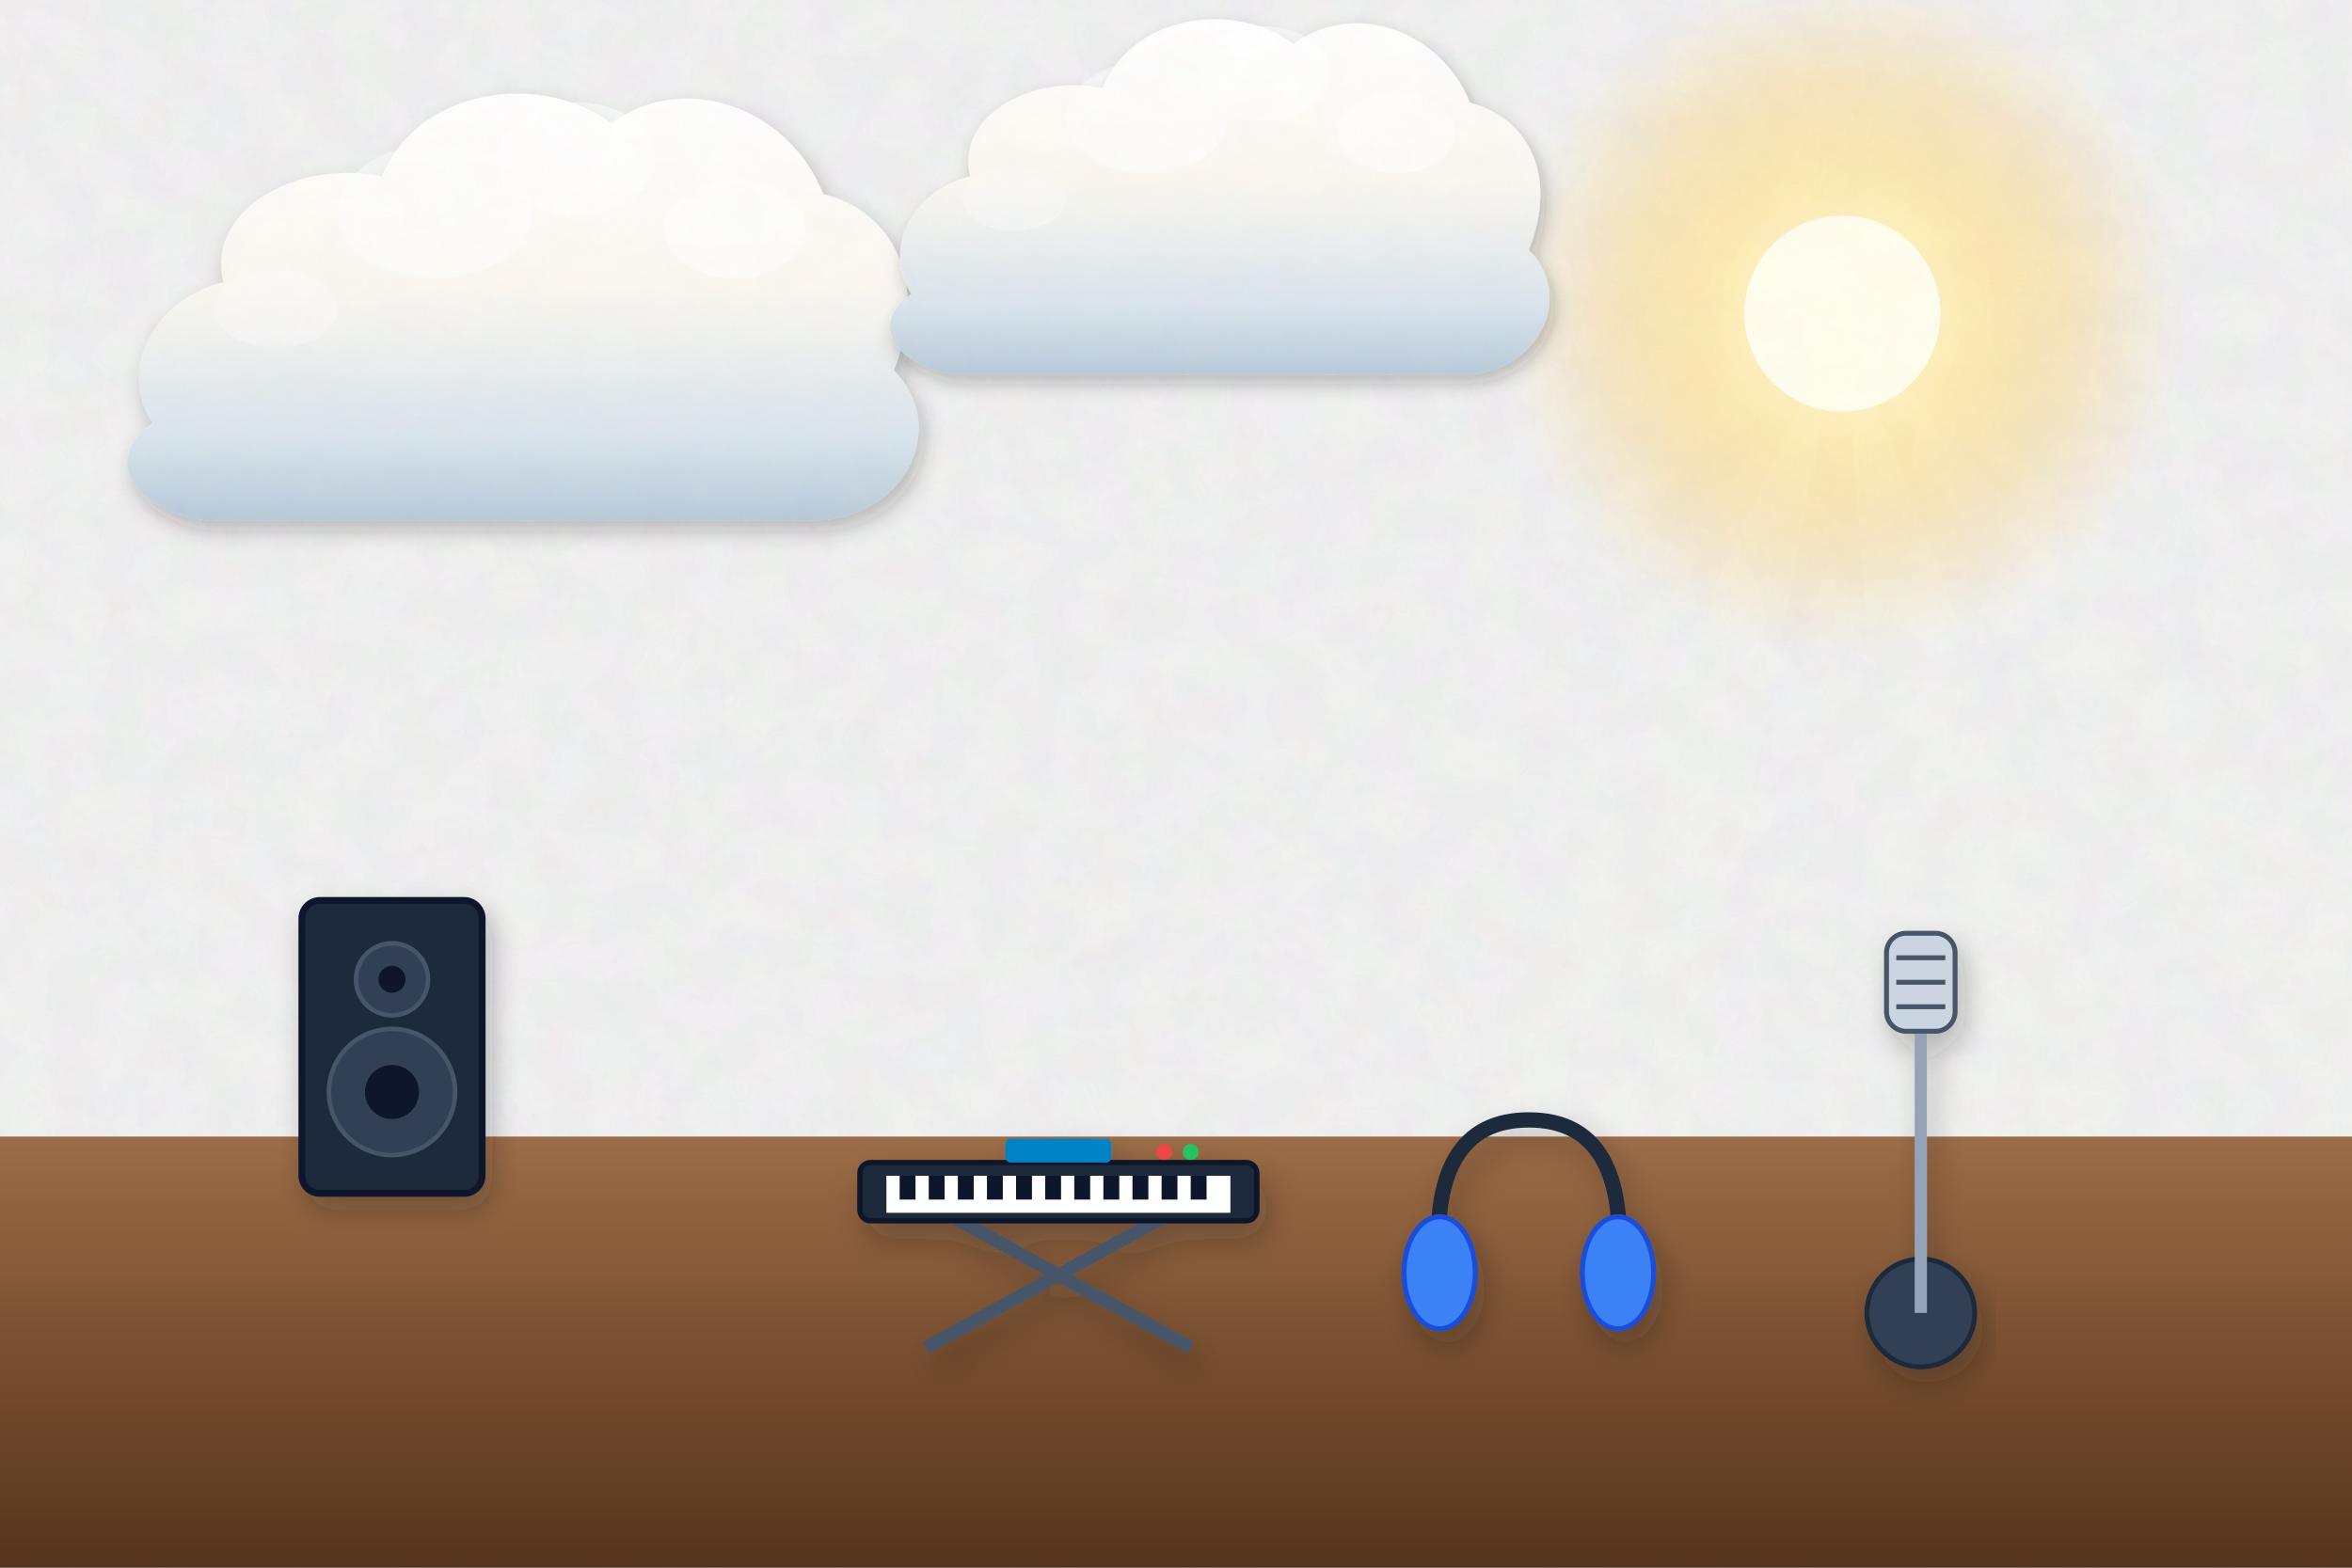
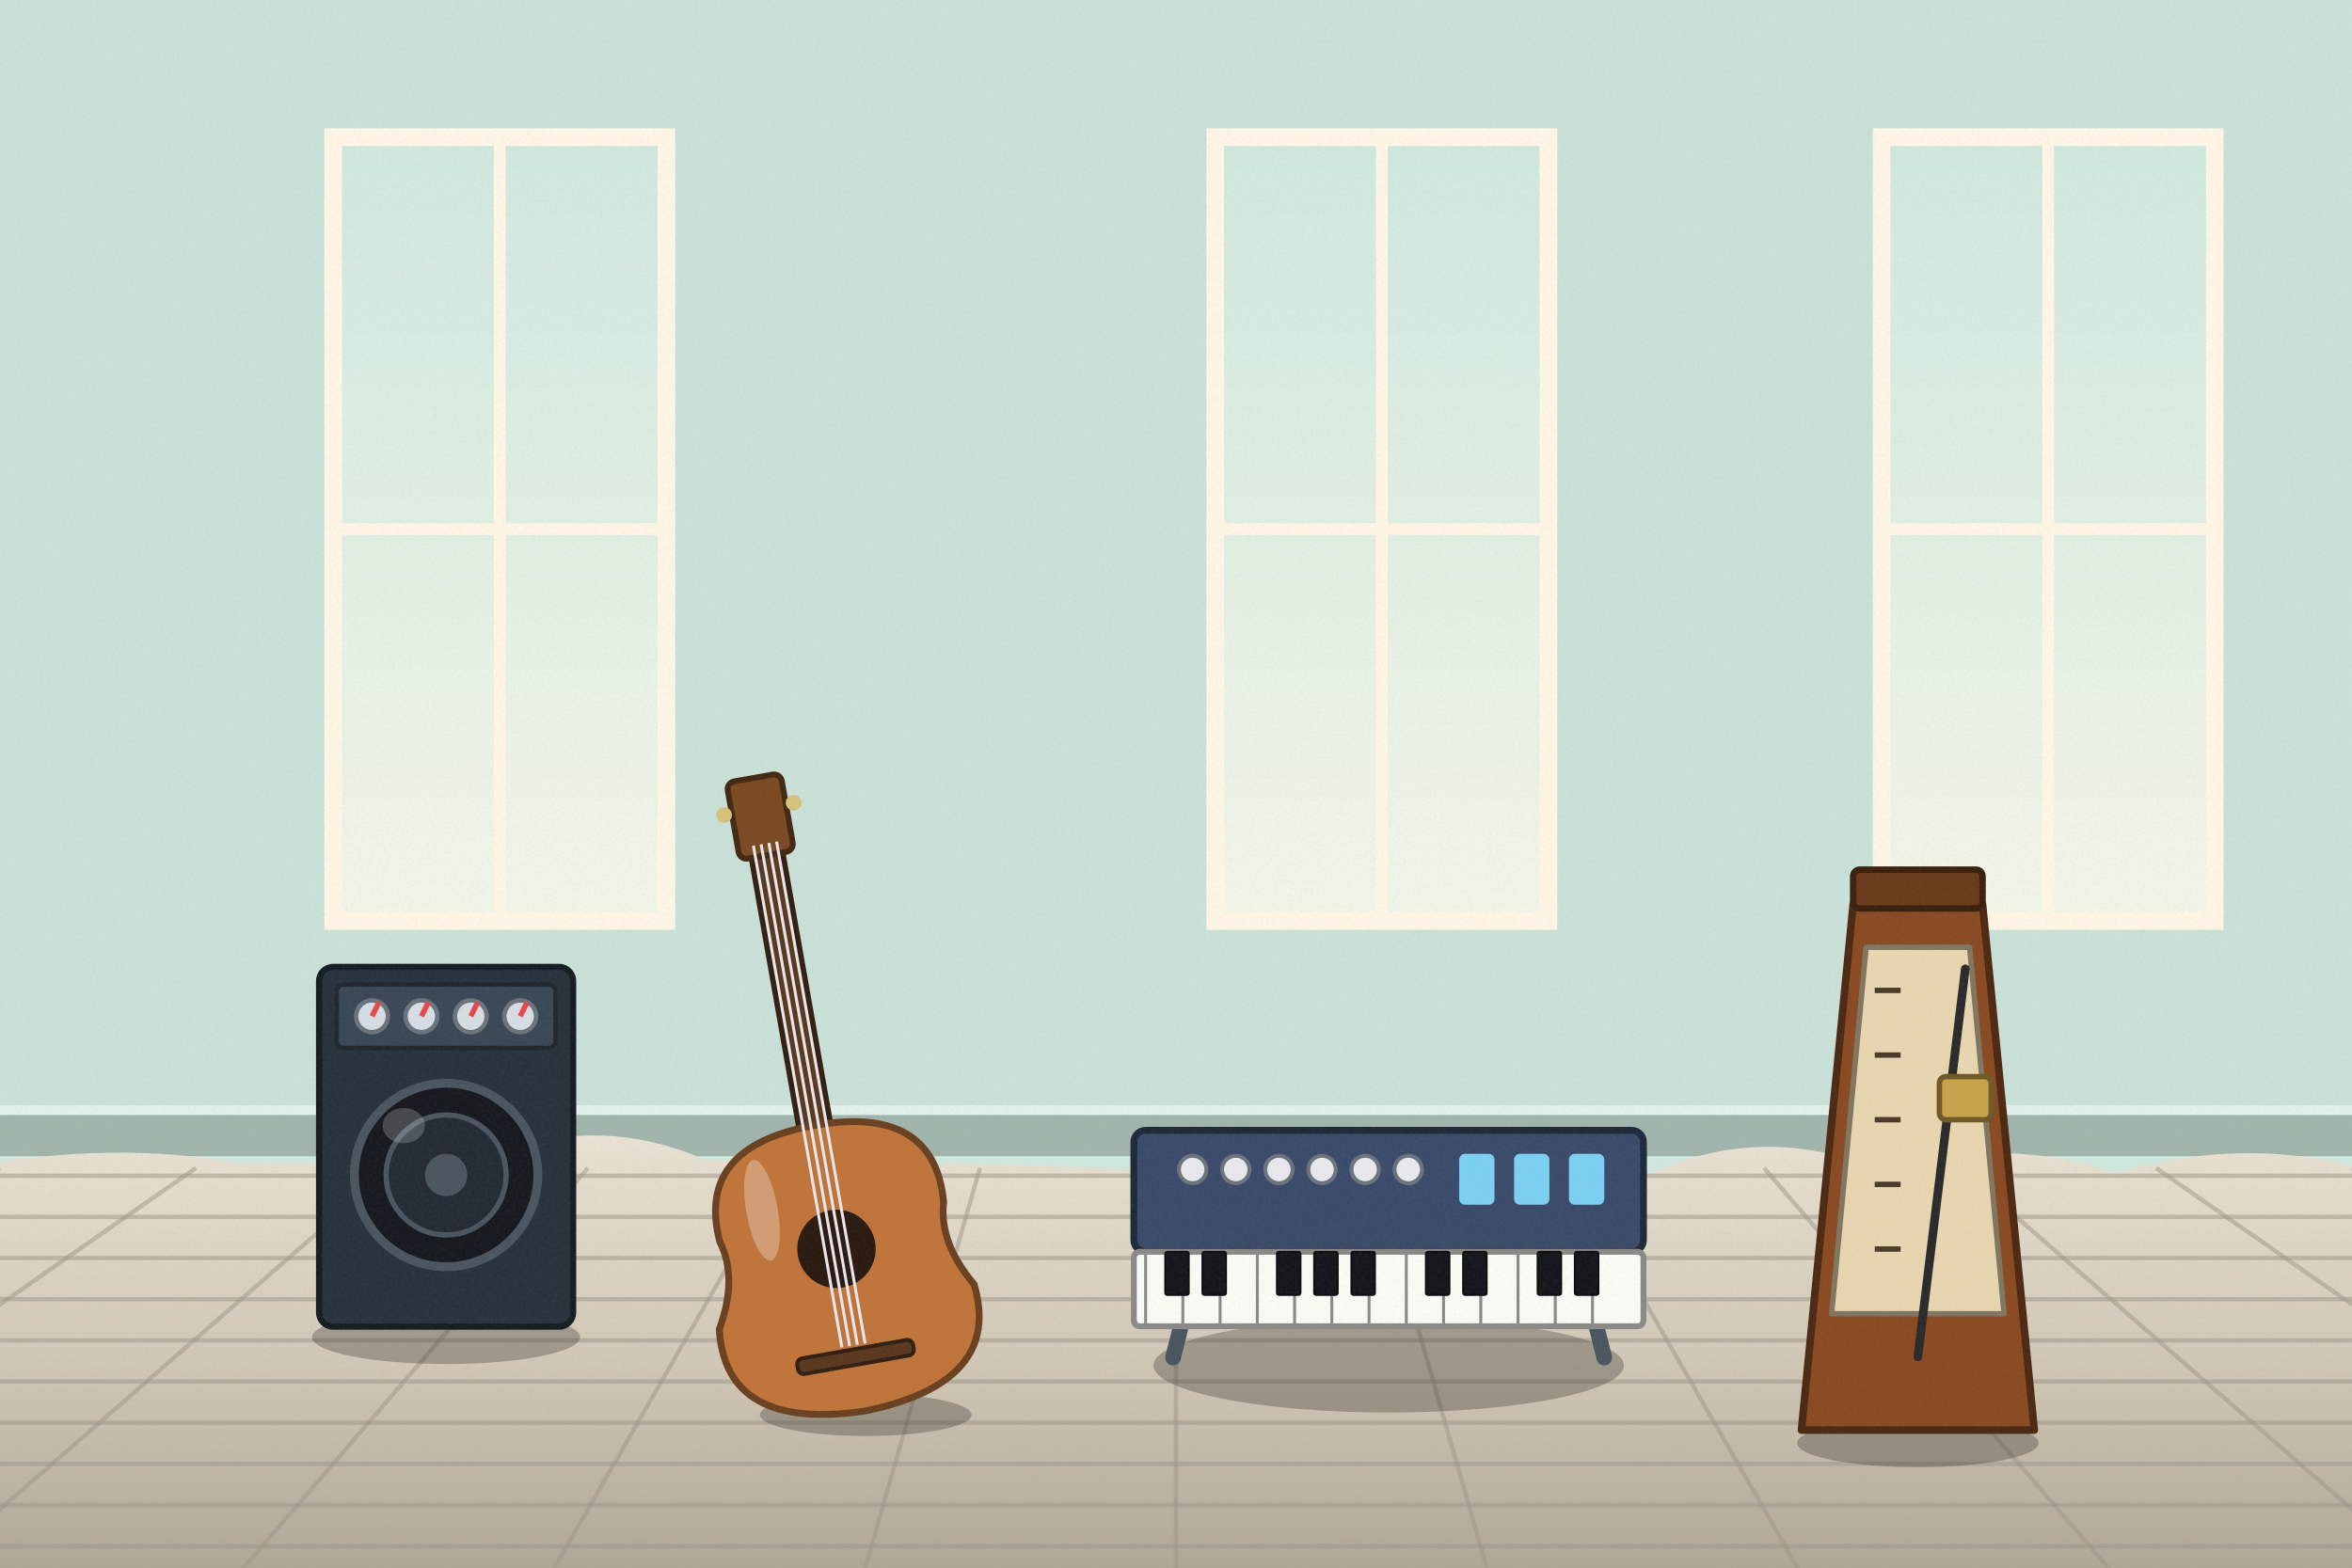
<svg xmlns="http://www.w3.org/2000/svg" viewBox="0 0 1200 800" width="1200" height="800">
  <defs>
-     <filter id="ghibliPaper" x="0%" y="0%" width="100%" height="100%">
-       <feTurbulence type="fractalNoise" baseFrequency="0.04" numOctaves="3" result="noise" seed="42" />
-       <feColorMatrix type="matrix" values="1 0 0 0 0  0 1 0 0 0  0 0 1 0 0  0 0 0 0.035 0" in="noise" result="coloredNoise" />
-       <feComposite operator="in" in2="SourceGraphic" />
-     </filter>
-     <filter id="softGlow" x="-20%" y="-20%" width="140%" height="140%">
-       <feGaussianBlur stdDeviation="8" result="blur" />
-       <feComposite in="SourceGraphic" in2="blur" operator="over" />
-     </filter>
-     <filter id="dropShadow" x="-20%" y="-20%" width="140%" height="140%">
-       <feDropShadow dx="3" dy="6" stdDeviation="6" flood-color="#141e28" flood-opacity="0.28" />
-     </filter>
-     <linearGradient id="skyDay" x1="0" y1="0" x2="0" y2="1">
-       <stop offset="0%" stop-color="#236ca7" />
-       <stop offset="35%" stop-color="#5fa3d6" />
-       <stop offset="70%" stop-color="#b8e1f2" />
-       <stop offset="100%" stop-color="#fdf3dc" />
-     </linearGradient>
-     <linearGradient id="skySunset" x1="0" y1="0" x2="0" y2="1">
-       <stop offset="0%" stop-color="#31396b" />
-       <stop offset="35%" stop-color="#73507b" />
-       <stop offset="65%" stop-color="#cb6b5c" />
-       <stop offset="85%" stop-color="#f29e5a" />
-       <stop offset="100%" stop-color="#fedaa2" />
-     </linearGradient>
-     <linearGradient id="skyDusk" x1="0" y1="0" x2="0" y2="1">
-       <stop offset="0%" stop-color="#121832" />
-       <stop offset="40%" stop-color="#262f56" />
-       <stop offset="70%" stop-color="#4e3d64" />
-       <stop offset="90%" stop-color="#915264" />
-       <stop offset="100%" stop-color="#d6846c" />
-     </linearGradient>
-     <linearGradient id="cloudBodyDay" x1="0" y1="0" x2="0" y2="1">
-       <stop offset="0%" stop-color="#ffffff" />
-       <stop offset="45%" stop-color="#fcf8f0" />
-       <stop offset="80%" stop-color="#d9e4ec" />
-       <stop offset="100%" stop-color="#b6c8d7" />
-     </linearGradient>
-     <linearGradient id="cloudBodySunset" x1="0" y1="0" x2="0" y2="1">
-       <stop offset="0%" stop-color="#fff5e6" />
-       <stop offset="40%" stop-color="#fbd0a5" />
-       <stop offset="75%" stop-color="#cf8ca0" />
-       <stop offset="100%" stop-color="#7e607c" />
-     </linearGradient>
-     <radialGradient id="sunGlowDay" cx="50%" cy="50%" r="50%">
-       <stop offset="0%" stop-color="#fffced" stop-opacity="1" />
-       <stop offset="35%" stop-color="#ffebaa" stop-opacity="0.85" />
-       <stop offset="70%" stop-color="#ffd573" stop-opacity="0.35" />
-       <stop offset="100%" stop-color="#ffd573" stop-opacity="0" />
-     </radialGradient>
-     <radialGradient id="sunGlowSunset" cx="50%" cy="50%" r="50%">
-       <stop offset="0%" stop-color="#fff8db" stop-opacity="1" />
-       <stop offset="30%" stop-color="#ffb753" stop-opacity="0.9" />
-       <stop offset="65%" stop-color="#f46e45" stop-opacity="0.4" />
-       <stop offset="100%" stop-color="#e04a43" stop-opacity="0" />
-     </radialGradient>
-     <linearGradient id="hillDistant" x1="0" y1="0" x2="0" y2="1">
-       <stop offset="0%" stop-color="#6e94a8" />
-       <stop offset="100%" stop-color="#93b9c7" />
-     </linearGradient>
-     <linearGradient id="hillMid" x1="0" y1="0" x2="0" y2="1">
-       <stop offset="0%" stop-color="#4a7c4f" />
-       <stop offset="50%" stop-color="#3c6a40" />
-       <stop offset="100%" stop-color="#2d5231" />
-     </linearGradient>
-     <linearGradient id="hillNear" x1="0" y1="0" x2="0" y2="1">
-       <stop offset="0%" stop-color="#699e4c" />
-       <stop offset="60%" stop-color="#4c7e33" />
-       <stop offset="100%" stop-color="#2f5720" />
-     </linearGradient>
-     <linearGradient id="woodTone" x1="0" y1="0" x2="0" y2="1">
-       <stop offset="0%" stop-color="#9c6d48" />
-       <stop offset="50%" stop-color="#784f30" />
-       <stop offset="100%" stop-color="#55341c" />
-     </linearGradient>
-     <linearGradient id="brassTone" x1="0" y1="0" x2="1" y2="1">
-       <stop offset="0%" stop-color="#ffe699" />
-       <stop offset="35%" stop-color="#d9a536" />
-       <stop offset="70%" stop-color="#996c14" />
-       <stop offset="100%" stop-color="#5e4007" />
+     <linearGradient id="woodTone" x1="0" y1="0" x2="1" y2="0">
+       <stop offset="0" stop-color="#a77649" />
+       <stop offset=".5" stop-color="#7d5231" />
+       <stop offset="1" stop-color="#5a381e" />
    </linearGradient>
    <linearGradient id="stoneTone" x1="0" y1="0" x2="0" y2="1">
-       <stop offset="0%" stop-color="#c5beb3" />
-       <stop offset="60%" stop-color="#999184" />
-       <stop offset="100%" stop-color="#6c6458" />
+       <stop offset="0" stop-color="#c5beb3" />
+       <stop offset="1" stop-color="#7c7468" />
    </linearGradient>
-     <linearGradient id="waterTone" x1="0" y1="0" x2="0" y2="1">
-       <stop offset="0%" stop-color="#47a5be" />
-       <stop offset="50%" stop-color="#2a7796" />
-       <stop offset="100%" stop-color="#144d6a" />
+     <filter id="softShadow" x="-20%" y="-20%" width="140%" height="140%">
+       <feDropShadow dx="2" dy="5" stdDeviation="4" flood-color="#1b1a14" flood-opacity=".25" />
+     </filter>
+     <filter id="grain" x="0" y="0" width="100%" height="100%">
+       <feTurbulence type="fractalNoise" baseFrequency=".7" numOctaves="2" seed="11" />
+       <feColorMatrix type="matrix" values="0 0 0 0 .34  0 0 0 0 .34  0 0 0 0 .32  0 0 0 .22 -.07" />
+     </filter>
+     <linearGradient id="winSky" x1="0" y1="0" x2="0" y2="1">
+       <stop offset="0" stop-color="#cfe8de" />
+       <stop offset="1" stop-color="#f3f6e8" />
+     </linearGradient>
+     <linearGradient id="gndG" x1="0" y1="0" x2="0" y2="1">
+       <stop offset="0" stop-color="#e9e2d4" />
+       <stop offset=".5" stop-color="#cfc6b4" />
+       <stop offset="1" stop-color="#aaa190" />
    </linearGradient>
  </defs>
-   <rect width="1200" height="800" fill="url(#skyDay)" filter="url(#ghibliPaper)" />
+   <rect width="1200" height="800" fill="#cfe8de" />
+   <rect x="0" y="0" width="1200" height="590" fill="#bed5cc" opacity=".35" />
+   <rect x="0" y="568" width="1200" height="22" fill="#a1b5ad" />
+   <rect x="0" y="564" width="1200" height="5" fill="#e2f1eb" />
  <g>
-     <circle cx="940" cy="160" r="175" fill="url(#sunGlowDay)" />
-     <circle cx="940" cy="160" r="50" fill="#fffded" />
-     <polygon points="940,160 640,800 820,800" fill="#fffbe6" opacity="0.08" />
-     <polygon points="940,160 990,800 1180,800" fill="#fffbe6" opacity="0.08" />
-     <polygon points="940,160 1300,800 1500,800" fill="#fffbe6" opacity="0.06" />
+     <rect x="170" y="70" width="170" height="400" fill="url(#winSky)" stroke="#fff6e6" stroke-width="9" />
+     <line x1="255" y1="70" x2="255" y2="470" stroke="#fff6e6" stroke-width="6" />
+     <line x1="170" y1="270" x2="340" y2="270" stroke="#fff6e6" stroke-width="6" />
+     <rect x="620" y="70" width="170" height="400" fill="url(#winSky)" stroke="#fff6e6" stroke-width="9" />
+     <line x1="705" y1="70" x2="705" y2="470" stroke="#fff6e6" stroke-width="6" />
+     <line x1="620" y1="270" x2="790" y2="270" stroke="#fff6e6" stroke-width="6" />
+     <rect x="960" y="70" width="170" height="400" fill="url(#winSky)" stroke="#fff6e6" stroke-width="9" />
+     <line x1="1045" y1="70" x2="1045" y2="470" stroke="#fff6e6" stroke-width="6" />
+     <line x1="960" y1="270" x2="1130" y2="270" stroke="#fff6e6" stroke-width="6" />
  </g>
-   <g transform="translate(240, 180) scale(0.9)" opacity="0.95">
-     <path d="M-180,40        C-200,10 -180,-30 -140,-40        C-150,-80 -100,-110 -50,-100        C-30,-150 40,-160 80,-130        C120,-160 180,-140 200,-90        C240,-80 260,-40 240,10        C270,40 250,90 200,95        L-150,95        C-190,90 -210,60 -180,40 Z" fill="url(#cloudBodyDay)" filter="url(#dropShadow)" />
-     <ellipse cx="60" cy="-110" rx="45" ry="32" fill="#ffffff" opacity="0.55" />
-     <ellipse cx="-20" cy="-80" rx="55" ry="38" fill="#ffffff" opacity="0.45" />
-     <ellipse cx="150" cy="-70" rx="40" ry="28" fill="#ffffff" opacity="0.5" />
-     <ellipse cx="-110" cy="-25" rx="35" ry="22" fill="#ffffff" opacity="0.35" />
+   <g>
+     <path d="M-20,596 Q60,581.7 120,593.6 Q180,593.3 240,594.8 Q300,565.5 360,592 Q420,593.6 480,593.6 Q540,594.3 600,598.7 Q660,577.9 720,590.4 Q780,582.9 840,599.7 Q900,571.8 960,597.7 Q1020,578.6 1080,598.7 Q1140,580.4 1200,594.8 Q1260,574.7 1320,599.5 L1240,820 L-20,820 Z" fill="url(#gndG)" />
+     <line x1="-10" y1="600" x2="1210" y2="600" stroke="#9b9587" stroke-width="2.2" opacity=".5" />
+     <line x1="-10" y1="621" x2="1210" y2="621" stroke="#9b9587" stroke-width="2.2" opacity=".5" />
+     <line x1="-10" y1="642" x2="1210" y2="642" stroke="#9b9587" stroke-width="2.2" opacity=".5" />
+     <line x1="-10" y1="663" x2="1210" y2="663" stroke="#9b9587" stroke-width="2.2" opacity=".5" />
+     <line x1="-10" y1="684" x2="1210" y2="684" stroke="#9b9587" stroke-width="2.2" opacity=".5" />
+     <line x1="-10" y1="705" x2="1210" y2="705" stroke="#9b9587" stroke-width="2.2" opacity=".5" />
+     <line x1="-10" y1="726" x2="1210" y2="726" stroke="#9b9587" stroke-width="2.2" opacity=".5" />
+     <line x1="-10" y1="747" x2="1210" y2="747" stroke="#9b9587" stroke-width="2.2" opacity=".5" />
+     <line x1="-10" y1="768" x2="1210" y2="768" stroke="#9b9587" stroke-width="2.2" opacity=".5" />
+     <line x1="-10" y1="789" x2="1210" y2="789" stroke="#9b9587" stroke-width="2.2" opacity=".5" />
+     <line x1="0" y1="596" x2="-360" y2="805" stroke="#9b9587" stroke-width="2.2" opacity=".5" />
+     <line x1="100" y1="596" x2="-200" y2="805" stroke="#9b9587" stroke-width="2.2" opacity=".5" />
+     <line x1="200" y1="596" x2="-40" y2="805" stroke="#9b9587" stroke-width="2.2" opacity=".5" />
+     <line x1="300" y1="596" x2="120" y2="805" stroke="#9b9587" stroke-width="2.2" opacity=".5" />
+     <line x1="400" y1="596" x2="280" y2="805" stroke="#9b9587" stroke-width="2.2" opacity=".5" />
+     <line x1="500" y1="596" x2="440" y2="805" stroke="#9b9587" stroke-width="2.2" opacity=".5" />
+     <line x1="600" y1="596" x2="600" y2="805" stroke="#9b9587" stroke-width="2.2" opacity=".5" />
+     <line x1="700" y1="596" x2="760" y2="805" stroke="#9b9587" stroke-width="2.2" opacity=".5" />
+     <line x1="800" y1="596" x2="920" y2="805" stroke="#9b9587" stroke-width="2.2" opacity=".5" />
+     <line x1="900" y1="596" x2="1080" y2="805" stroke="#9b9587" stroke-width="2.2" opacity=".5" />
+     <line x1="1000" y1="596" x2="1240" y2="805" stroke="#9b9587" stroke-width="2.2" opacity=".5" />
+     <line x1="1100" y1="596" x2="1400" y2="805" stroke="#9b9587" stroke-width="2.2" opacity=".5" />
+     <line x1="1200" y1="596" x2="1560" y2="805" stroke="#9b9587" stroke-width="2.2" opacity=".5" />
  </g>
-   <g transform="translate(600, 120) scale(0.75)" opacity="0.95">
-     <path d="M-180,40        C-200,10 -180,-30 -140,-40        C-150,-80 -100,-110 -50,-100        C-30,-150 40,-160 80,-130        C120,-160 180,-140 200,-90        C240,-80 260,-40 240,10        C270,40 250,90 200,95        L-150,95        C-190,90 -210,60 -180,40 Z" fill="url(#cloudBodyDay)" filter="url(#dropShadow)" />
-     <ellipse cx="60" cy="-110" rx="45" ry="32" fill="#ffffff" opacity="0.55" />
-     <ellipse cx="-20" cy="-80" rx="55" ry="38" fill="#ffffff" opacity="0.45" />
-     <ellipse cx="150" cy="-70" rx="40" ry="28" fill="#ffffff" opacity="0.5" />
-     <ellipse cx="-110" cy="-25" rx="35" ry="22" fill="#ffffff" opacity="0.35" />
+   <g transform="translate(227.6,682.4) scale(0.9)">
+     <ellipse cx="0" cy="0" rx="76" ry="15.2" fill="#1b1a14" opacity="0.28" />
+     <rect x="-72" y="-210" width="144" height="204" rx="8" fill="#27323d" stroke="#151c22" stroke-width="3.5" />
+     <rect x="-62" y="-200" width="124" height="36" rx="4" fill="#3a4755" stroke="#20272f" stroke-width="2.5" />
+     <circle cx="-42" cy="-182" r="9" fill="#d6dde4" stroke="#6b747d" stroke-width="2.5" />
+     <line x1="-42" y1="-182" x2="-38" y2="-190" stroke="#e8464a" stroke-width="3" />
+     <circle cx="-14" cy="-182" r="9" fill="#d6dde4" stroke="#6b747d" stroke-width="2.5" />
+     <line x1="-14" y1="-182" x2="-10" y2="-190" stroke="#e8464a" stroke-width="3" />
+     <circle cx="14" cy="-182" r="9" fill="#d6dde4" stroke="#6b747d" stroke-width="2.5" />
+     <line x1="14" y1="-182" x2="18" y2="-190" stroke="#e8464a" stroke-width="3" />
+     <circle cx="42" cy="-182" r="9" fill="#d6dde4" stroke="#6b747d" stroke-width="2.5" />
+     <line x1="42" y1="-182" x2="46" y2="-190" stroke="#e8464a" stroke-width="3" />
+     <circle cx="0" cy="-92" r="52" fill="#15191f" stroke="#4a5560" stroke-width="5" />
+     <circle cx="0" cy="-92" r="34" fill="#232a33" stroke="#4a5560" stroke-width="3" />
+     <circle cx="0" cy="-92" r="12" fill="#4a5560" />
+     <ellipse cx="-24" cy="-120" rx="12" ry="10" fill="#ffffff" opacity="0.2" />
  </g>
-   <rect width="1200" height="800" fill="#1e1b4b" filter="url(#ghibliPaper)" />
-   <rect x="0" y="580" width="1200" height="220" fill="url(#woodTone)" />
-   <g transform="translate(200, 540) scale(1.15)" filter="url(#dropShadow)">
-     <rect x="-40" y="-70" width="80" height="130" rx="8" fill="#1e293b" stroke="#0f172a" stroke-width="3" />
-     <circle cx="0" cy="15" r="28" fill="#334155" stroke="#475569" stroke-width="2" />
-     <circle cx="0" cy="15" r="12" fill="#0f172a" />
-     <circle cx="0" cy="-35" r="16" fill="#334155" stroke="#475569" stroke-width="2" />
-     <circle cx="0" cy="-35" r="6" fill="#0f172a" />
+   <g transform="translate(708.5,696.8) scale(1)">
+     <ellipse cx="0" cy="0" rx="120" ry="24" fill="#1b1a14" opacity="0.28" />
+     <line x1="-110" y1="-4" x2="-96" y2="-60" stroke="#4a5560" stroke-width="8" stroke-linecap="round" />
+     <line x1="110" y1="-4" x2="96" y2="-60" stroke="#4a5560" stroke-width="8" stroke-linecap="round" />
+     <rect x="-130" y="-120" width="260" height="62" rx="6" fill="#3a4a6a" stroke="#20293a" stroke-width="3.5" />
+     <circle cx="-100" cy="-100" r="7" fill="#e8e8ee" stroke="#6b747d" stroke-width="2" />
+     <circle cx="-78" cy="-100" r="7" fill="#e8e8ee" stroke="#6b747d" stroke-width="2" />
+     <circle cx="-56" cy="-100" r="7" fill="#e8e8ee" stroke="#6b747d" stroke-width="2" />
+     <circle cx="-34" cy="-100" r="7" fill="#e8e8ee" stroke="#6b747d" stroke-width="2" />
+     <circle cx="-12" cy="-100" r="7" fill="#e8e8ee" stroke="#6b747d" stroke-width="2" />
+     <circle cx="10" cy="-100" r="7" fill="#e8e8ee" stroke="#6b747d" stroke-width="2" />
+     <rect x="36" y="-108" width="18" height="26" rx="3" fill="#7bd0f2" stroke="#447285" stroke-width="0" />
+     <rect x="64" y="-108" width="18" height="26" rx="3" fill="#7bd0f2" stroke="#447285" stroke-width="0" />
+     <rect x="92" y="-108" width="18" height="26" rx="3" fill="#7bd0f2" stroke="#447285" stroke-width="0" />
+     <rect x="-130" y="-58" width="260" height="38" rx="3" fill="#fbfbf6" stroke="#8a8a87" stroke-width="3" />
+     <line x1="-124" y1="-58" x2="-124" y2="-20" stroke="#8a8a8a" stroke-width="1.5" />
+     <line x1="-105" y1="-58" x2="-105" y2="-20" stroke="#8a8a8a" stroke-width="1.5" />
+     <line x1="-86" y1="-58" x2="-86" y2="-20" stroke="#8a8a8a" stroke-width="1.5" />
+     <line x1="-67" y1="-58" x2="-67" y2="-20" stroke="#8a8a8a" stroke-width="1.5" />
+     <line x1="-48" y1="-58" x2="-48" y2="-20" stroke="#8a8a8a" stroke-width="1.5" />
+     <line x1="-29" y1="-58" x2="-29" y2="-20" stroke="#8a8a8a" stroke-width="1.5" />
+     <line x1="-10" y1="-58" x2="-10" y2="-20" stroke="#8a8a8a" stroke-width="1.5" />
+     <line x1="9" y1="-58" x2="9" y2="-20" stroke="#8a8a8a" stroke-width="1.5" />
+     <line x1="28" y1="-58" x2="28" y2="-20" stroke="#8a8a8a" stroke-width="1.5" />
+     <line x1="47" y1="-58" x2="47" y2="-20" stroke="#8a8a8a" stroke-width="1.5" />
+     <line x1="66" y1="-58" x2="66" y2="-20" stroke="#8a8a8a" stroke-width="1.5" />
+     <line x1="85" y1="-58" x2="85" y2="-20" stroke="#8a8a8a" stroke-width="1.5" />
+     <line x1="104" y1="-58" x2="104" y2="-20" stroke="#8a8a8a" stroke-width="1.5" />
+     <rect x="-114" y="-58" width="12" height="22" rx="1" fill="#14161c" stroke="#0b0c0f" stroke-width="1" />
+     <rect x="-95" y="-58" width="12" height="22" rx="1" fill="#14161c" stroke="#0b0c0f" stroke-width="1" />
+     <rect x="-57" y="-58" width="12" height="22" rx="1" fill="#14161c" stroke="#0b0c0f" stroke-width="1" />
+     <rect x="-38" y="-58" width="12" height="22" rx="1" fill="#14161c" stroke="#0b0c0f" stroke-width="1" />
+     <rect x="-19" y="-58" width="12" height="22" rx="1" fill="#14161c" stroke="#0b0c0f" stroke-width="1" />
+     <rect x="19" y="-58" width="12" height="22" rx="1" fill="#14161c" stroke="#0b0c0f" stroke-width="1" />
+     <rect x="38" y="-58" width="12" height="22" rx="1" fill="#14161c" stroke="#0b0c0f" stroke-width="1" />
+     <rect x="76" y="-58" width="12" height="22" rx="1" fill="#14161c" stroke="#0b0c0f" stroke-width="1" />
+     <rect x="95" y="-58" width="12" height="22" rx="1" fill="#14161c" stroke="#0b0c0f" stroke-width="1" />
  </g>
-   <g transform="translate(540, 600) scale(1.35)" filter="url(#dropShadow)">
-     <line x1="-50" y1="65" x2="50" y2="10" stroke="#475569" stroke-width="5" />
-     <line x1="50" y1="65" x2="-50" y2="10" stroke="#475569" stroke-width="5" />
-     <rect x="-75" y="-5" width="150" height="22" rx="4" fill="#1e293b" stroke="#0f172a" stroke-width="2" />
-     <rect x="-65" y="0" width="130" height="14" fill="#ffffff" />
-     <rect x="-60" y="0" width="6" height="9" fill="#0f172a" />
-     <rect x="-49" y="0" width="6" height="9" fill="#0f172a" />
-     <rect x="-38" y="0" width="6" height="9" fill="#0f172a" />
-     <rect x="-27" y="0" width="6" height="9" fill="#0f172a" />
-     <rect x="-16" y="0" width="6" height="9" fill="#0f172a" />
-     <rect x="-5" y="0" width="6" height="9" fill="#0f172a" />
-     <rect x="6" y="0" width="6" height="9" fill="#0f172a" />
-     <rect x="17" y="0" width="6" height="9" fill="#0f172a" />
-     <rect x="28" y="0" width="6" height="9" fill="#0f172a" />
-     <rect x="39" y="0" width="6" height="9" fill="#0f172a" />
-     <rect x="50" y="0" width="6" height="9" fill="#0f172a" />
-     <rect x="-20" y="-14" width="40" height="9" rx="2" fill="#0284c7" />
-     <circle cx="40" cy="-9" r="3" fill="#ef4444" />
-     <circle cx="50" cy="-9" r="3" fill="#22c55e" />
+   <g transform="translate(441.7,722) scale(1)">
+     <ellipse cx="0" cy="0" rx="54" ry="10.8" fill="#1b1a14" opacity="0.28" />
+     <g transform="rotate(-10)">
+       <rect x="-8" y="-300" width="16" height="160" rx="3" fill="#5a381e" stroke="#321f11" stroke-width="3" />
+       <rect x="-14" y="-330" width="28" height="40" rx="4" fill="#7a4a22" stroke="#432913" stroke-width="3" />
+       <circle cx="-18" cy="-314" r="4" fill="#d6c27a" />
+       <circle cx="18" cy="-314" r="4" fill="#d6c27a" />
+       <path d="M0,-150 Q-62,-150 -58,-100 Q-52,-80 -66,-56 Q-72,-4 0,-2 Q72,-4 66,-56 Q52,-80 58,-100 Q62,-150 0,-150 Z" fill="#c0743a" stroke="#6a4020" stroke-width="3.5" stroke-linejoin="round" stroke-linecap="round" />
+       <circle cx="0" cy="-86" r="20" fill="#2a1a10" />
+       <rect x="-30" y="-34" width="60" height="8" rx="3" fill="#5a381e" stroke="#321f11" stroke-width="2" />
+       <line x1="-6" y1="-296" x2="-6" y2="-36" stroke="#e8e8ee" stroke-width="1.5" />
+       <line x1="-2" y1="-296" x2="-2" y2="-36" stroke="#e8e8ee" stroke-width="1.5" />
+       <line x1="2" y1="-296" x2="2" y2="-36" stroke="#e8e8ee" stroke-width="1.5" />
+       <line x1="6" y1="-296" x2="6" y2="-36" stroke="#e8e8ee" stroke-width="1.5" />
+       <ellipse cx="-34" cy="-112" rx="8" ry="26" fill="#ffffff" opacity="0.3" />
+     </g>
  </g>
-   <g transform="translate(780, 630) scale(1.3)" filter="url(#dropShadow)">
-     <path d="M-35,15 Q-40,-45 0,-45 Q40,-45 35,15" stroke="#1e293b" stroke-width="6" fill="none" />
-     <ellipse cx="-35" cy="15" rx="14" ry="22" fill="#3b82f6" stroke="#1d4ed8" stroke-width="2" />
-     <ellipse cx="35" cy="15" rx="14" ry="22" fill="#3b82f6" stroke="#1d4ed8" stroke-width="2" />
+   <g transform="translate(978.5,736.4) scale(1.1)">
+     <ellipse cx="0" cy="0" rx="56" ry="11.2" fill="#1b1a14" opacity="0.28" />
+     <path d="M-54,-6 L-30,-250 L30,-250 L54,-6 Z" fill="#8a4a22" stroke="#4c2913" stroke-width="3.5" stroke-linejoin="round" stroke-linecap="round" />
+     <path d="M-40,-60 L-24,-230 L24,-230 L40,-60 Z" fill="#e8d6b0" stroke="#807661" stroke-width="2.5" stroke-linejoin="round" stroke-linecap="round" />
+     <line x1="0" y1="-40" x2="22" y2="-220" stroke="#2a2a2a" stroke-width="4" stroke-linecap="round" />
+     <rect x="10" y="-170" width="24" height="20" rx="3" fill="#c9a24a" stroke="#6f5929" stroke-width="2.5" />
+     <line x1="-20" y1="-210" x2="-8" y2="-210" stroke="#4a3a2a" stroke-width="2.5" />
+     <line x1="-20" y1="-180" x2="-8" y2="-180" stroke="#4a3a2a" stroke-width="2.5" />
+     <line x1="-20" y1="-150" x2="-8" y2="-150" stroke="#4a3a2a" stroke-width="2.5" />
+     <line x1="-20" y1="-120" x2="-8" y2="-120" stroke="#4a3a2a" stroke-width="2.5" />
+     <line x1="-20" y1="-90" x2="-8" y2="-90" stroke="#4a3a2a" stroke-width="2.5" />
+     <rect x="-30" y="-266" width="60" height="18" rx="3" fill="#6a3a1a" stroke="#3a200e" stroke-width="3" />
  </g>
-   <g transform="translate(980, 570) scale(1.25)" filter="url(#dropShadow)">
-     <circle cx="0" cy="80" r="22" fill="#334155" stroke="#1e293b" stroke-width="2" />
-     <line x1="0" y1="80" x2="0" y2="-40" stroke="#94a3b8" stroke-width="5" />
-     <rect x="-14" y="-75" width="28" height="40" rx="8" fill="#cbd5e1" stroke="#475569" stroke-width="2" />
-     <line x1="-10" y1="-65" x2="10" y2="-65" stroke="#475569" stroke-width="2" />
-     <line x1="-10" y1="-55" x2="10" y2="-55" stroke="#475569" stroke-width="2" />
-     <line x1="-10" y1="-45" x2="10" y2="-45" stroke="#475569" stroke-width="2" />
-   </g>
+   <rect x="-1" y="0" width="1202" height="800" filter="url(#grain)" opacity=".55" />
</svg>
